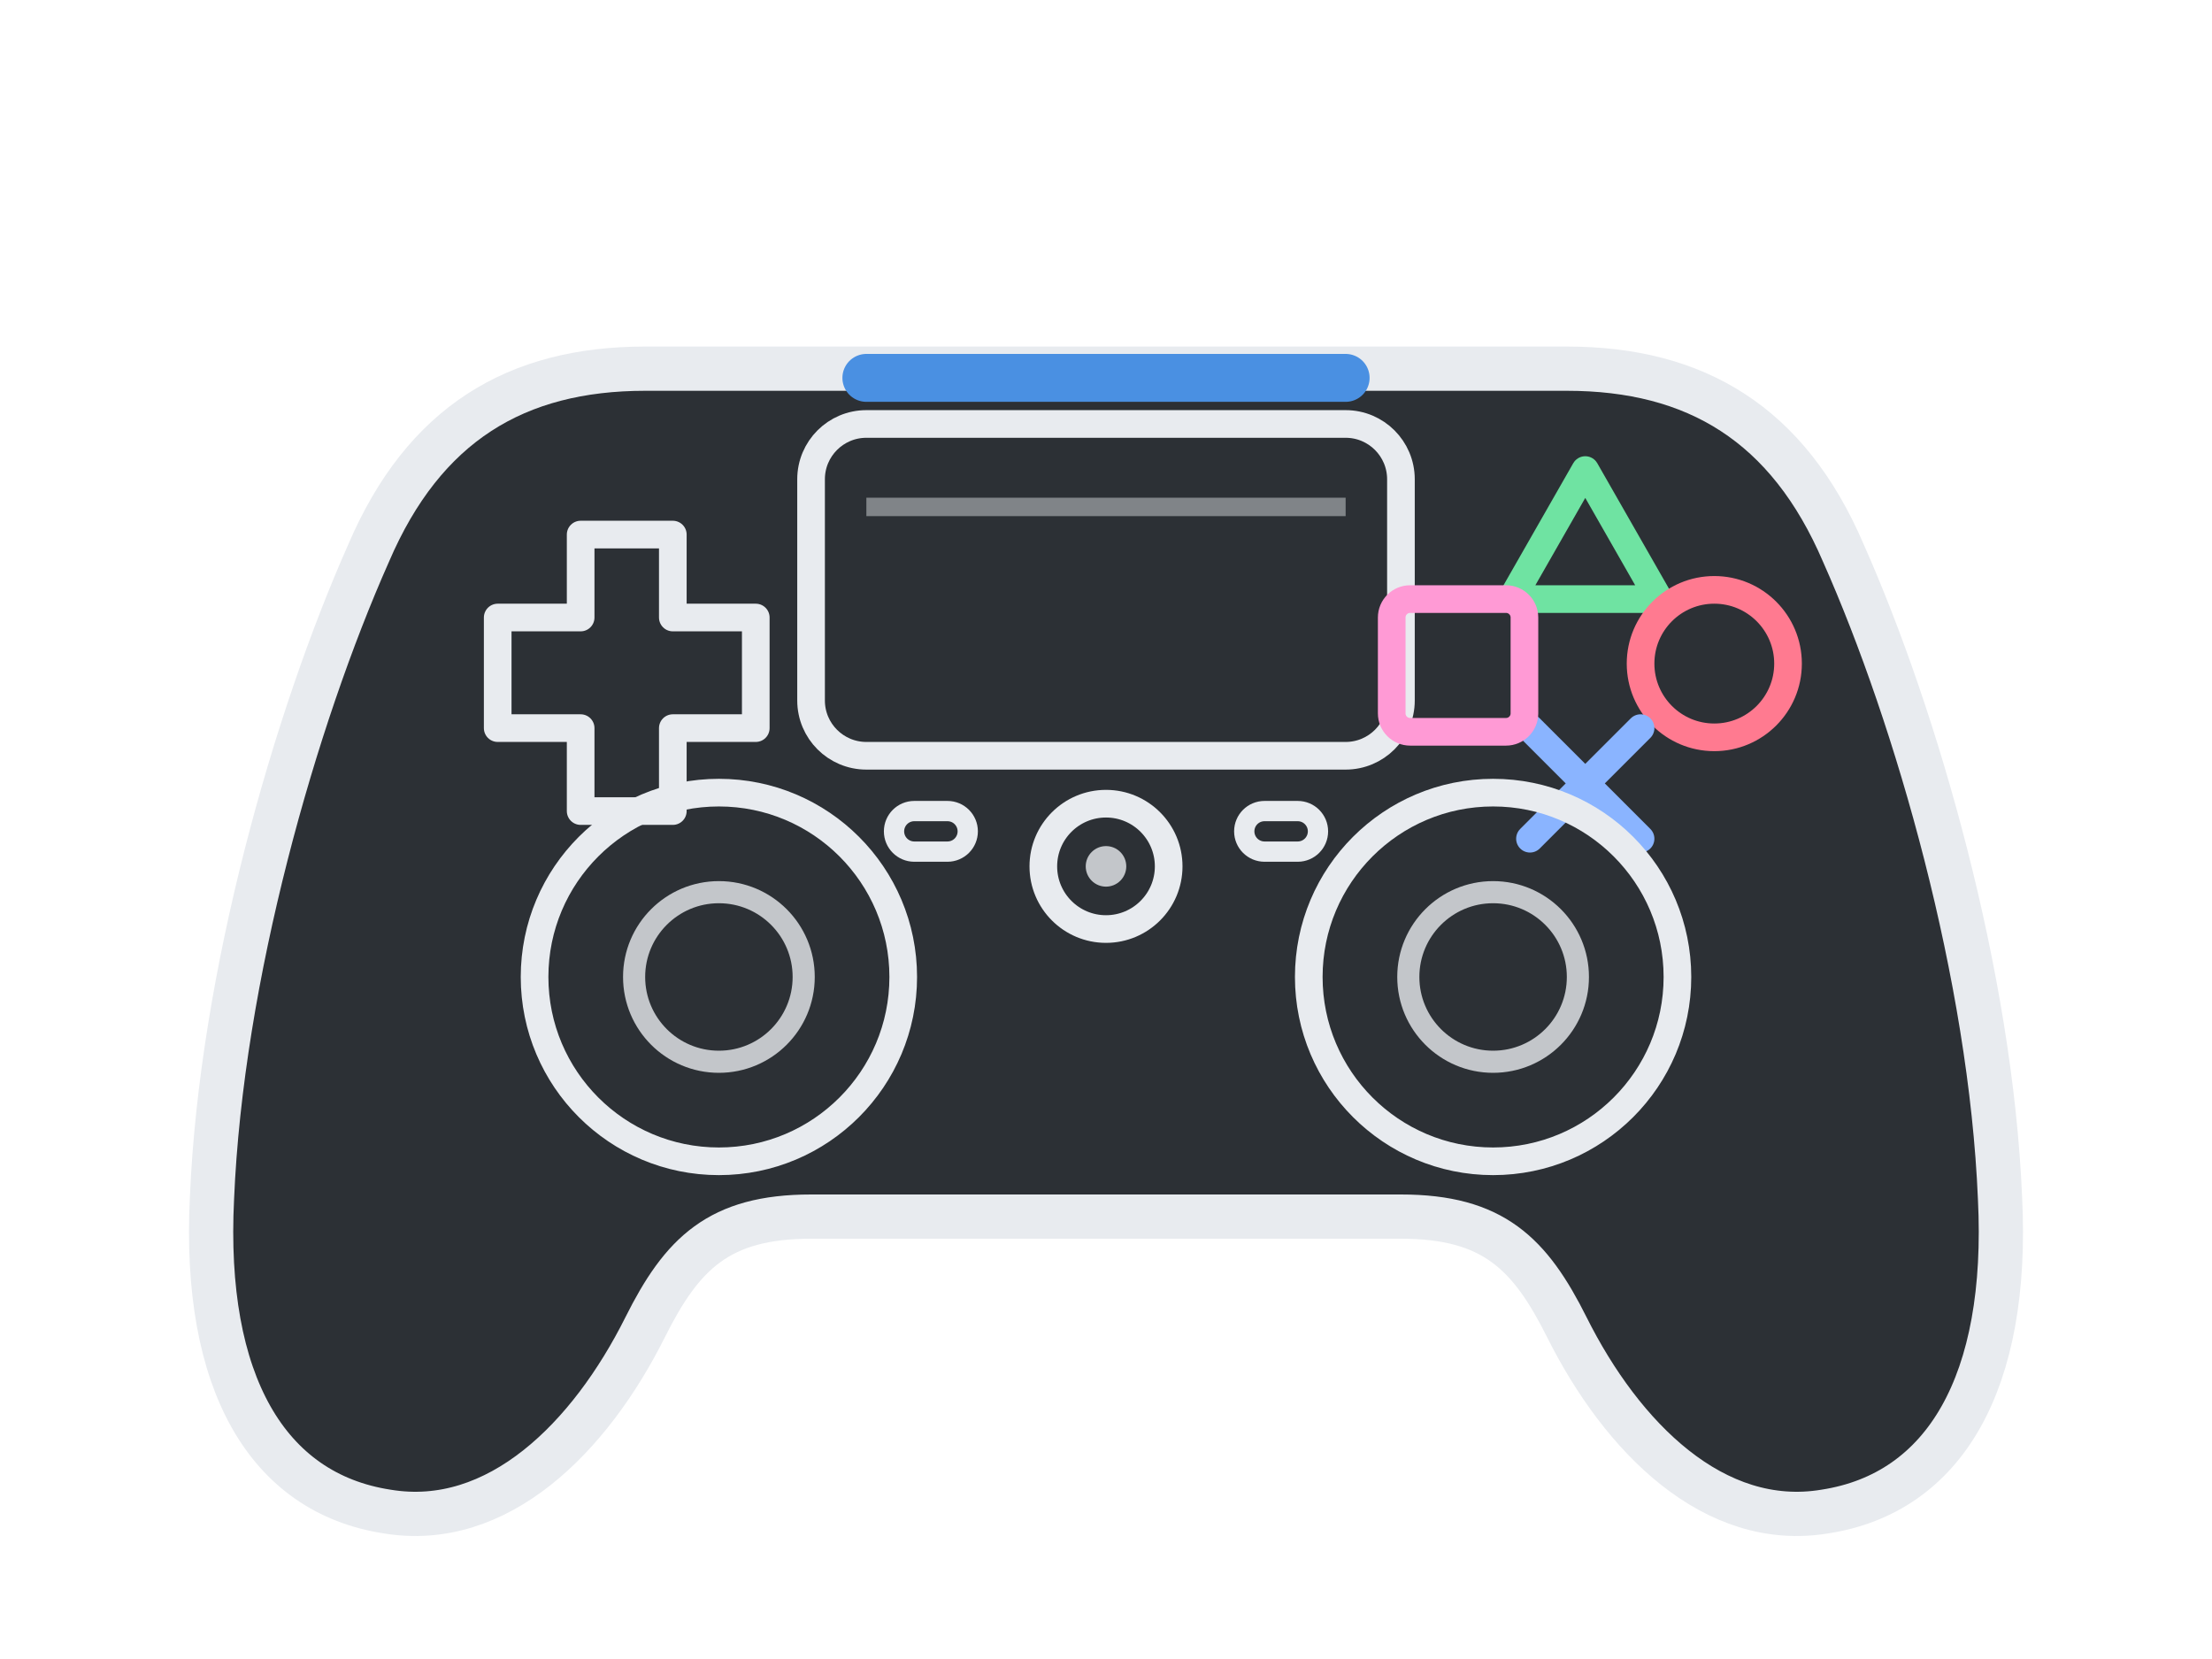
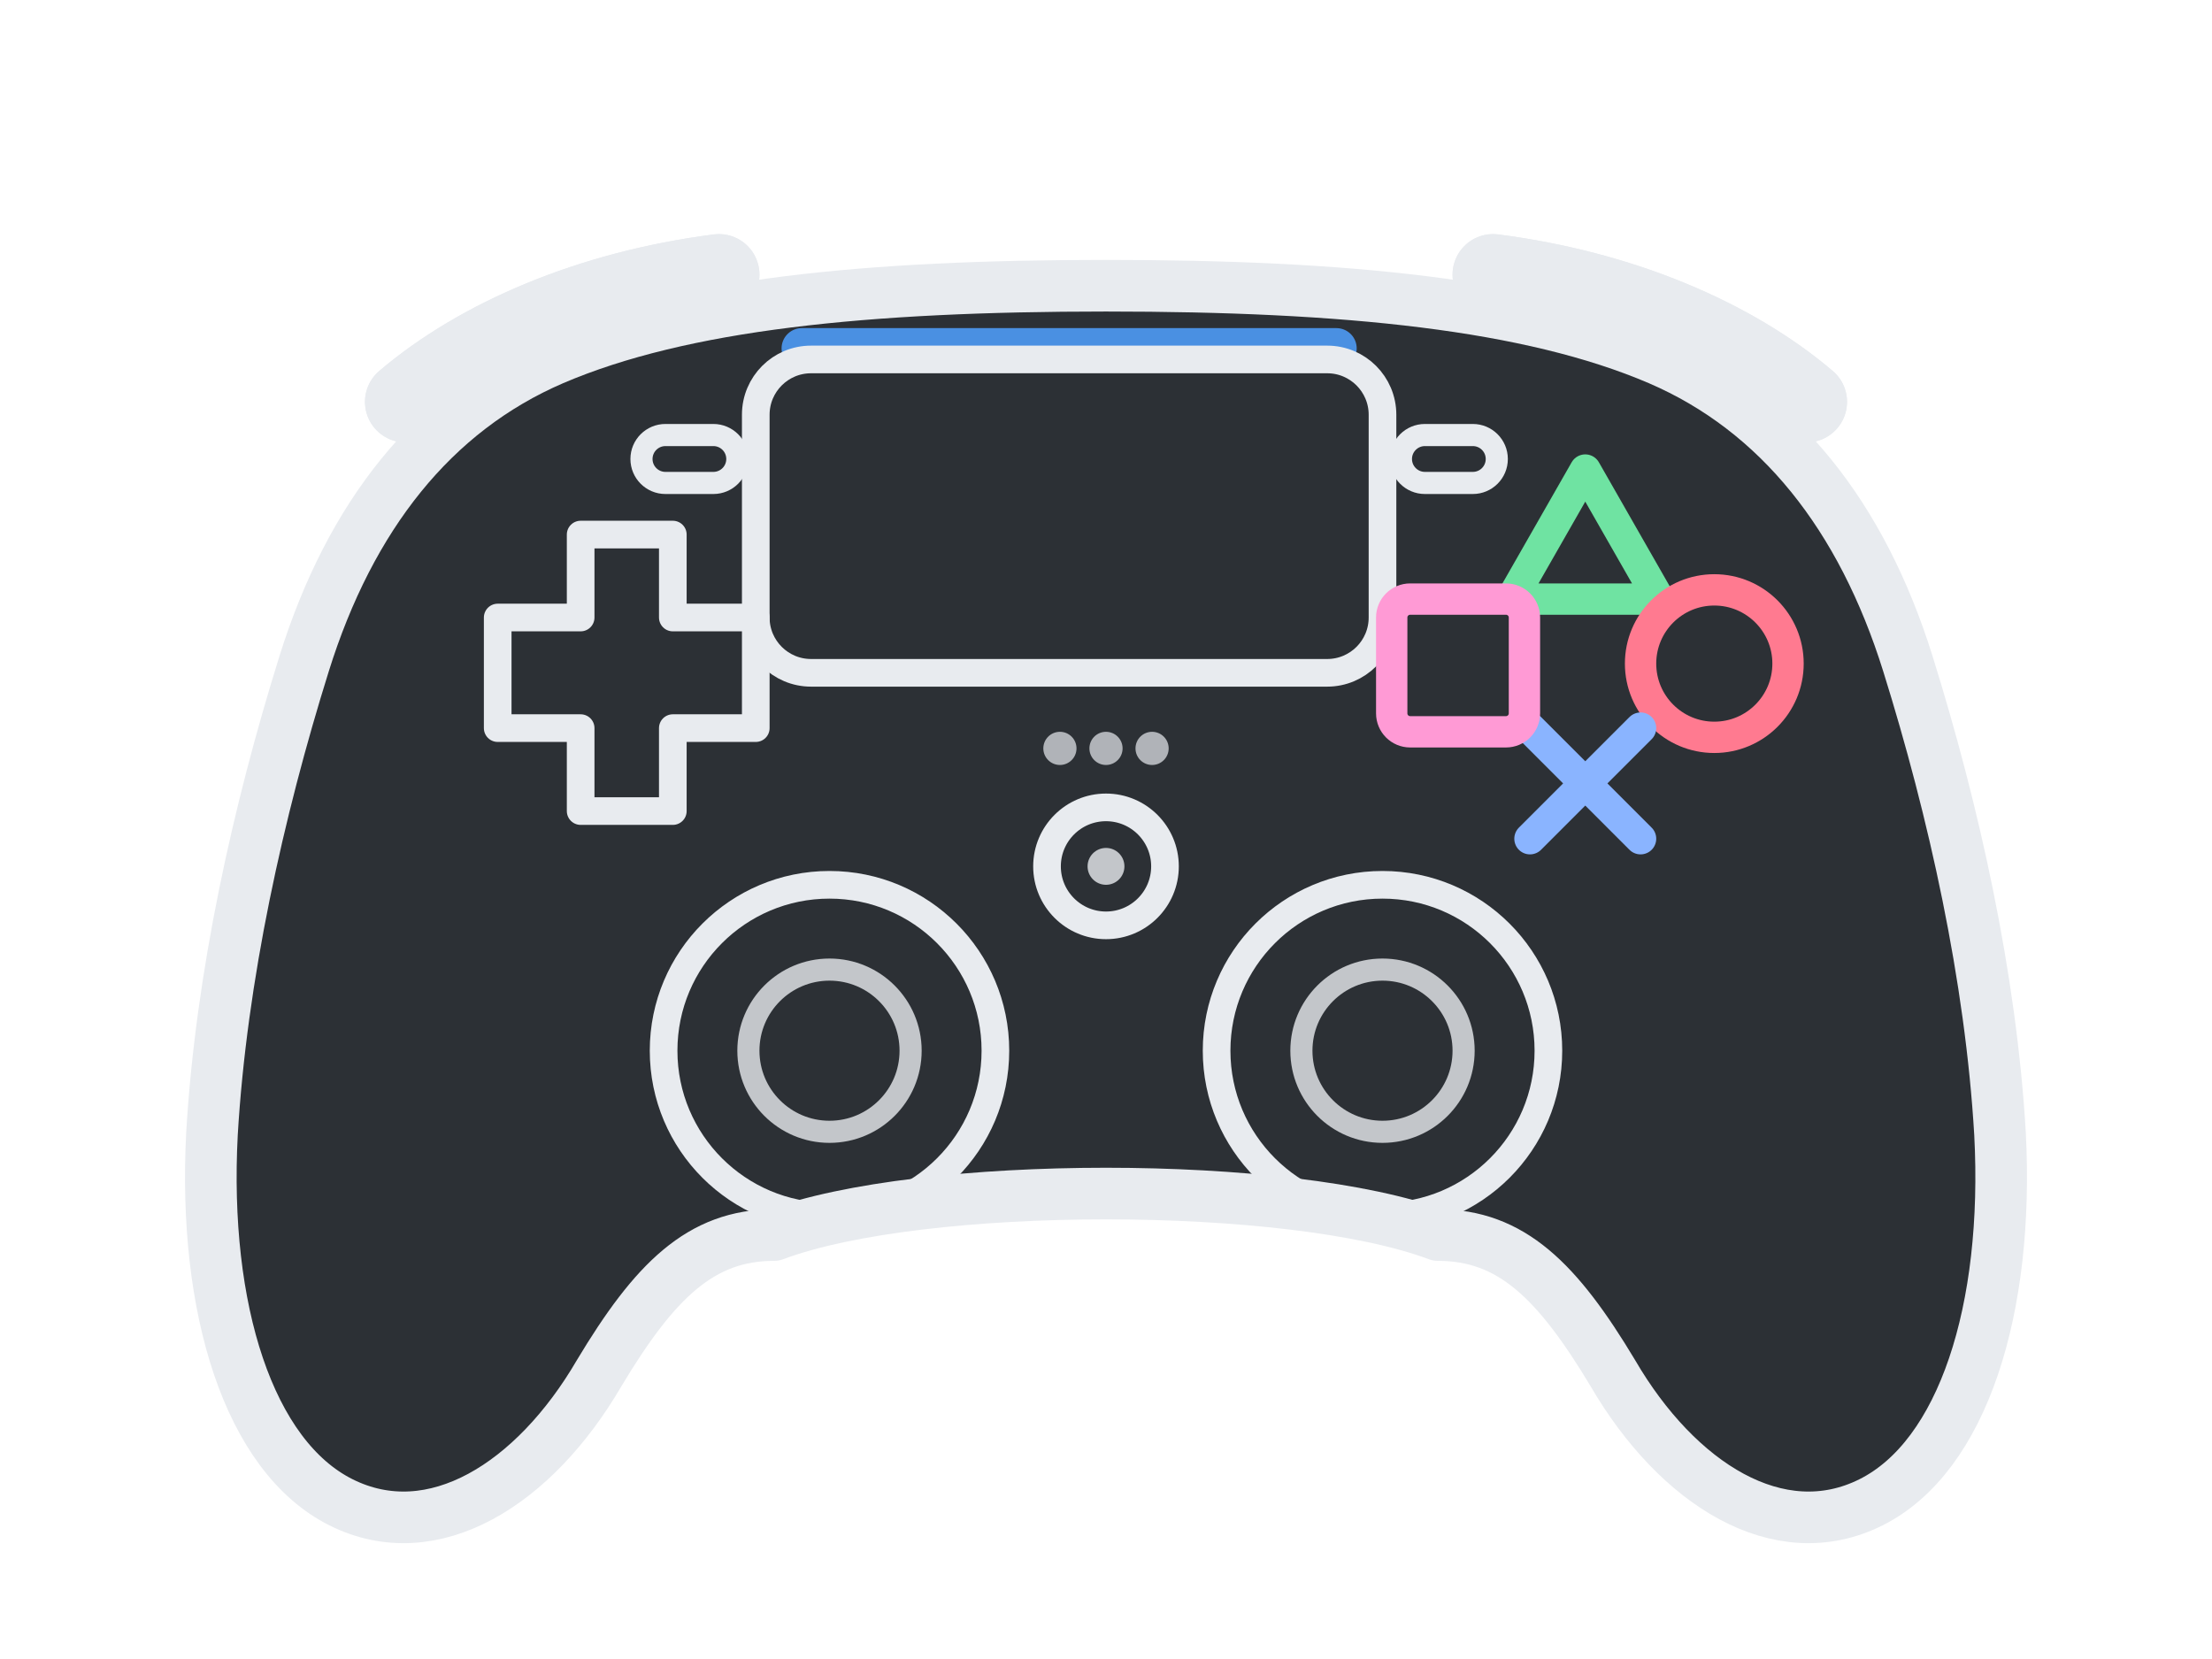
<svg xmlns="http://www.w3.org/2000/svg" viewBox="0 0 120 90" width="120" height="90">
-   <path d="M35 20          C28 20 23 23 20 30          C16 39 12 53 11.5 65          C11 75 14.5 81 21 82          C27 83 32 78 35 72          C37 68 39 66 44 66          H76          C81 66 83 68 85 72          C88 78 93 83 99 82          C105.5 81 109 75 108.5 65          C108 53 104 39 100 30          C97 23 92 20 85 20 Z" fill="#2c3035" fill-opacity="1.0" stroke="#e8ebef" stroke-width="2.4" stroke-linejoin="round" />
-   <path d="M47 20.5 H73" stroke="#4a90e2" stroke-width="2.6" stroke-linecap="round" />
-   <rect x="44" y="23" width="32" height="18" rx="3" fill="#2c3035" fill-opacity="1.0" stroke="#e8ebef" stroke-width="1.5" />
-   <path d="M47 27.5 H73" stroke="#e8ebef" stroke-width="1" stroke-opacity="0.45" />
+   <path d="M60 15.5          C47 15.5 37 16.5 30 19.5          C23.5 22.3 19 28 16.5 36          C14 44 12 53 11.5 61.5          C11 71 13.5 79 18.5 81.5          C23.5 84 29 80.5 32.5 74.5          C35.5 69.5 38 67 42 67          C50 64 70 64 78 67          C82 67 84.5 69.5 87.5 74.5          C91 80.5 96.5 84 101.5 81.5          C106.5 79 109 71 108.5 61.5          C108 53 106 44 103.5 36          C101 28 96.5 22.3 90 19.5          C83 16.5 73 15.5 60 15.5 Z" fill="#2c3035" fill-opacity="1.00" stroke="#e8ebef" stroke-width="2.80" stroke-linejoin="round" />
+   <path d="M22 21.8 C26 18.4 32 15.8 39 14.9" fill="none" stroke="#e8ebef" stroke-width="4.4" stroke-linecap="round" />
+   <path d="M98 21.8 C94 18.4 88 15.8 81 14.9" fill="none" stroke="#e8ebef" stroke-width="4.4" stroke-linecap="round" />
+   <path d="M43.5 18.9 H72.5" stroke="#4a90e2" stroke-width="2.2" stroke-linecap="round" />
+   <rect x="41" y="19.5" width="34" height="17" rx="3" fill="#2c3035" fill-opacity="1.00" stroke="#e8ebef" stroke-width="1.5" />
+   <g fill="#e8ebef" opacity="0.7">
+     <circle cx="57.5" cy="40.6" r="0.9" />
+     <circle cx="60" cy="40.6" r="0.9" />
+     <circle cx="62.5" cy="40.6" r="0.9" />
+   </g>
  <g fill="none" stroke="#e8ebef" stroke-width="1.5" stroke-linecap="round" stroke-linejoin="round">
-     <path d="M31.5 29 h5 v4.5 h4.5 v6 h-4.5 v4.5 h-5 v-4.5 h-4.5 v-6 h4.5 z" fill="#2c3035" fill-opacity="1.0" />
-     <path d="M86 25.5 L90 32.5 H82 Z" stroke="#6fe3a2" />
-     <circle cx="93" cy="36" r="4" stroke="#ff7a90" />
-     <path d="M83 39.5 l6 6 M89 39.5 l-6 6" stroke="#8ab4ff" />
-     <rect x="75.5" y="32.5" width="7.2" height="7.2" rx="1" stroke="#ff9ad5" />
-     <circle cx="39" cy="53" r="10" />
-     <circle cx="39" cy="53" r="4.6" stroke-width="1.2" stroke-opacity="0.8" />
-     <circle cx="81" cy="53" r="10" />
-     <circle cx="81" cy="53" r="4.6" stroke-width="1.2" stroke-opacity="0.8" />
-     <circle cx="60" cy="47" r="3.4" />
-     <circle cx="60" cy="47" r="1.1" fill="#e8ebef" stroke="none" fill-opacity="0.8" />
-     <rect x="48.5" y="44" width="4" height="2.2" rx="1.1" stroke-width="1.1" />
-     <rect x="67.5" y="44" width="4" height="2.2" rx="1.1" stroke-width="1.1" />
+     <rect x="34.8" y="23.6" width="5.2" height="2.6" rx="1.3" stroke-width="1.2" />
+     <rect x="76" y="23.6" width="5.2" height="2.6" rx="1.3" stroke-width="1.2" />
+     <path d="M31.5 29 h5 v4.5 h4.5 v6 h-4.5 v4.5 h-5 v-4.5 h-4.5 v-6 h4.5 z" fill="#2c3035" fill-opacity="1.00" />
+     <path d="M86 25.5 L90 32.5 H82 Z" stroke="#6fe3a2" stroke-width="1.7" />
+     <circle cx="93" cy="36" r="4" stroke="#ff7a90" stroke-width="1.7" />
+     <path d="M83 39.5 l6 6 M89 39.5 l-6 6" stroke="#8ab4ff" stroke-width="1.7" />
+     <rect x="75.5" y="32.5" width="7.2" height="7.2" rx="1" stroke="#ff9ad5" stroke-width="1.7" />
+     <circle cx="45" cy="57" r="9" />
+     <circle cx="45" cy="57" r="4.4" stroke-width="1.2" stroke-opacity="0.8" />
+     <circle cx="75" cy="57" r="9" />
+     <circle cx="75" cy="57" r="4.4" stroke-width="1.2" stroke-opacity="0.8" />
+     <circle cx="60" cy="47" r="3.2" />
+     <circle cx="60" cy="47" r="1" fill="#e8ebef" stroke="none" fill-opacity="0.8" />
  </g>
+   <g stroke="none">
+     <rect x="31.5" y="29" width="5" height="4.5" fill="none" />
+     <rect x="31.5" y="39.5" width="5" height="4.5" fill="none" />
+     <rect x="27" y="33.5" width="4.5" height="6" fill="none" />
+     <rect x="36" y="33.5" width="4.5" height="6" fill="none" />
+     <circle cx="45" cy="57" r="4.4" fill="none" />
+     <circle cx="75" cy="57" r="4.4" fill="none" />
+   </g>
+   <path d="M22 21.8 C26 18.4 32 15.8 39 14.9" fill="none" stroke="#e8ebef" stroke-width="4.4" stroke-linecap="round" />
+   <path d="M98 21.8 C94 18.4 88 15.8 81 14.9" fill="none" stroke="#e8ebef" stroke-width="4.4" stroke-linecap="round" />
+   <path d="M22 21.8 C26 18.4 32 15.8 39 14.9" fill="none" stroke="none" stroke-width="4.4" stroke-linecap="round" />
+   <path d="M98 21.8 C94 18.4 88 15.8 81 14.9" fill="none" stroke="none" stroke-width="4.4" stroke-linecap="round" />
</svg>
